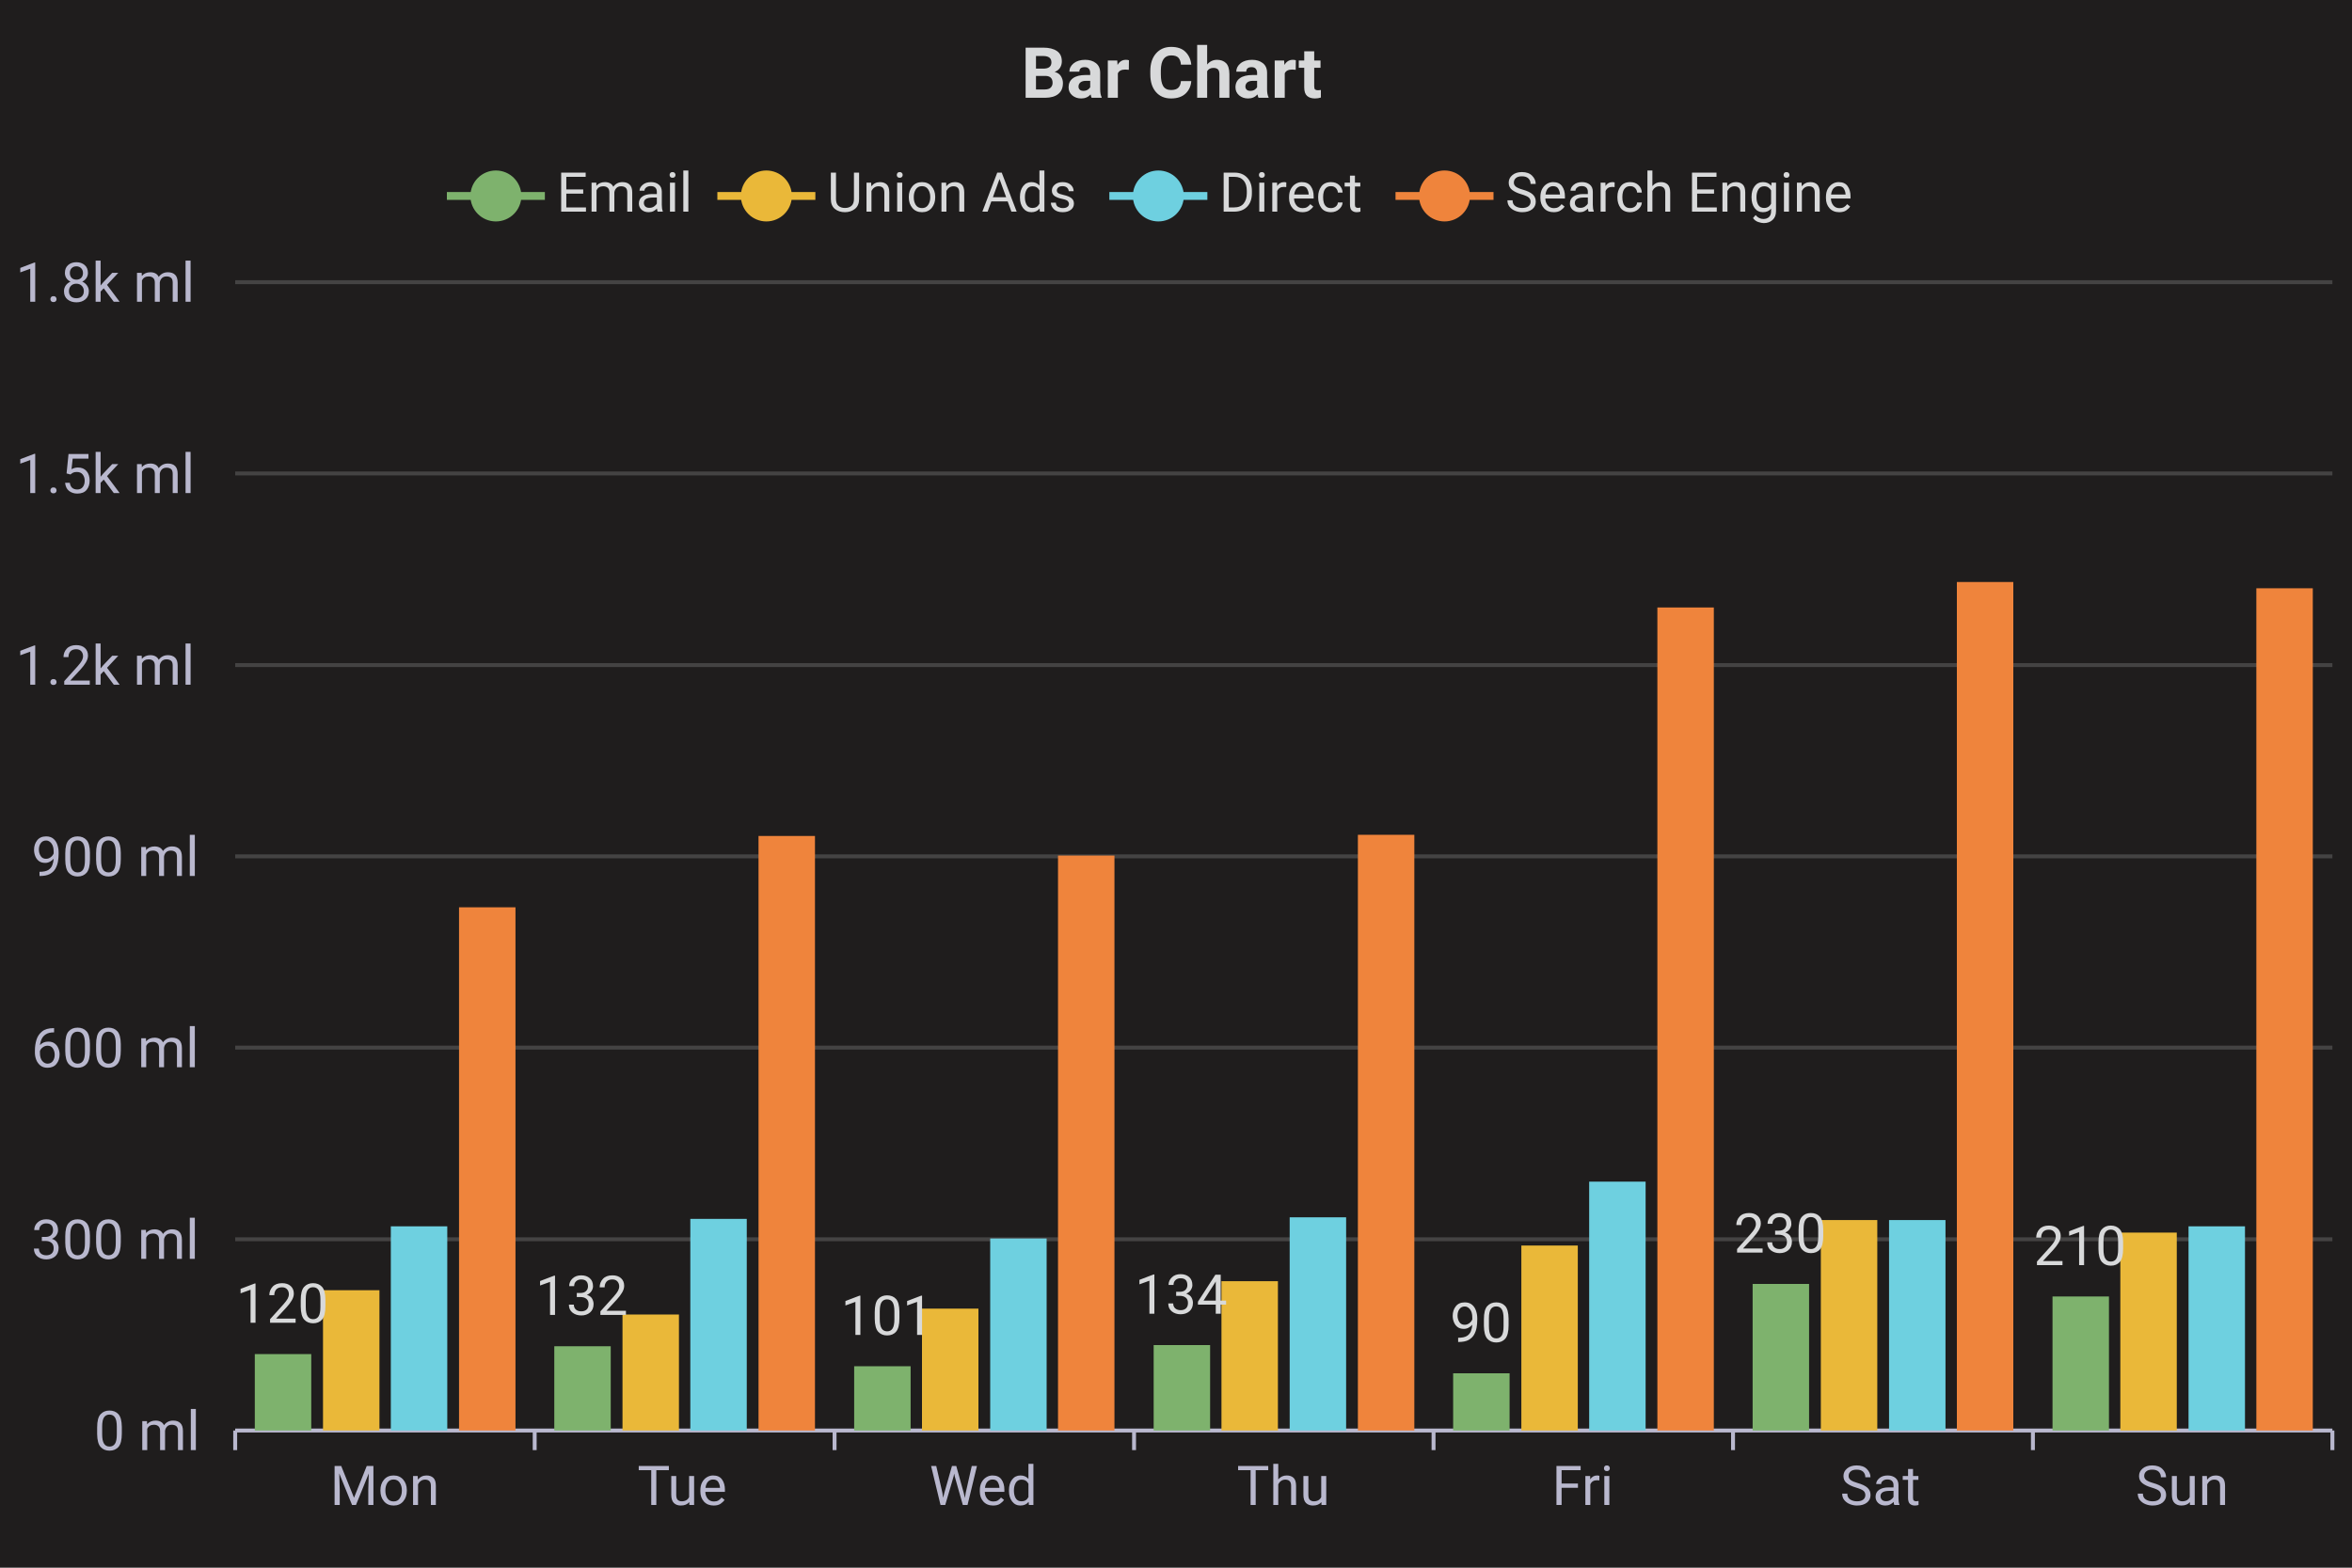
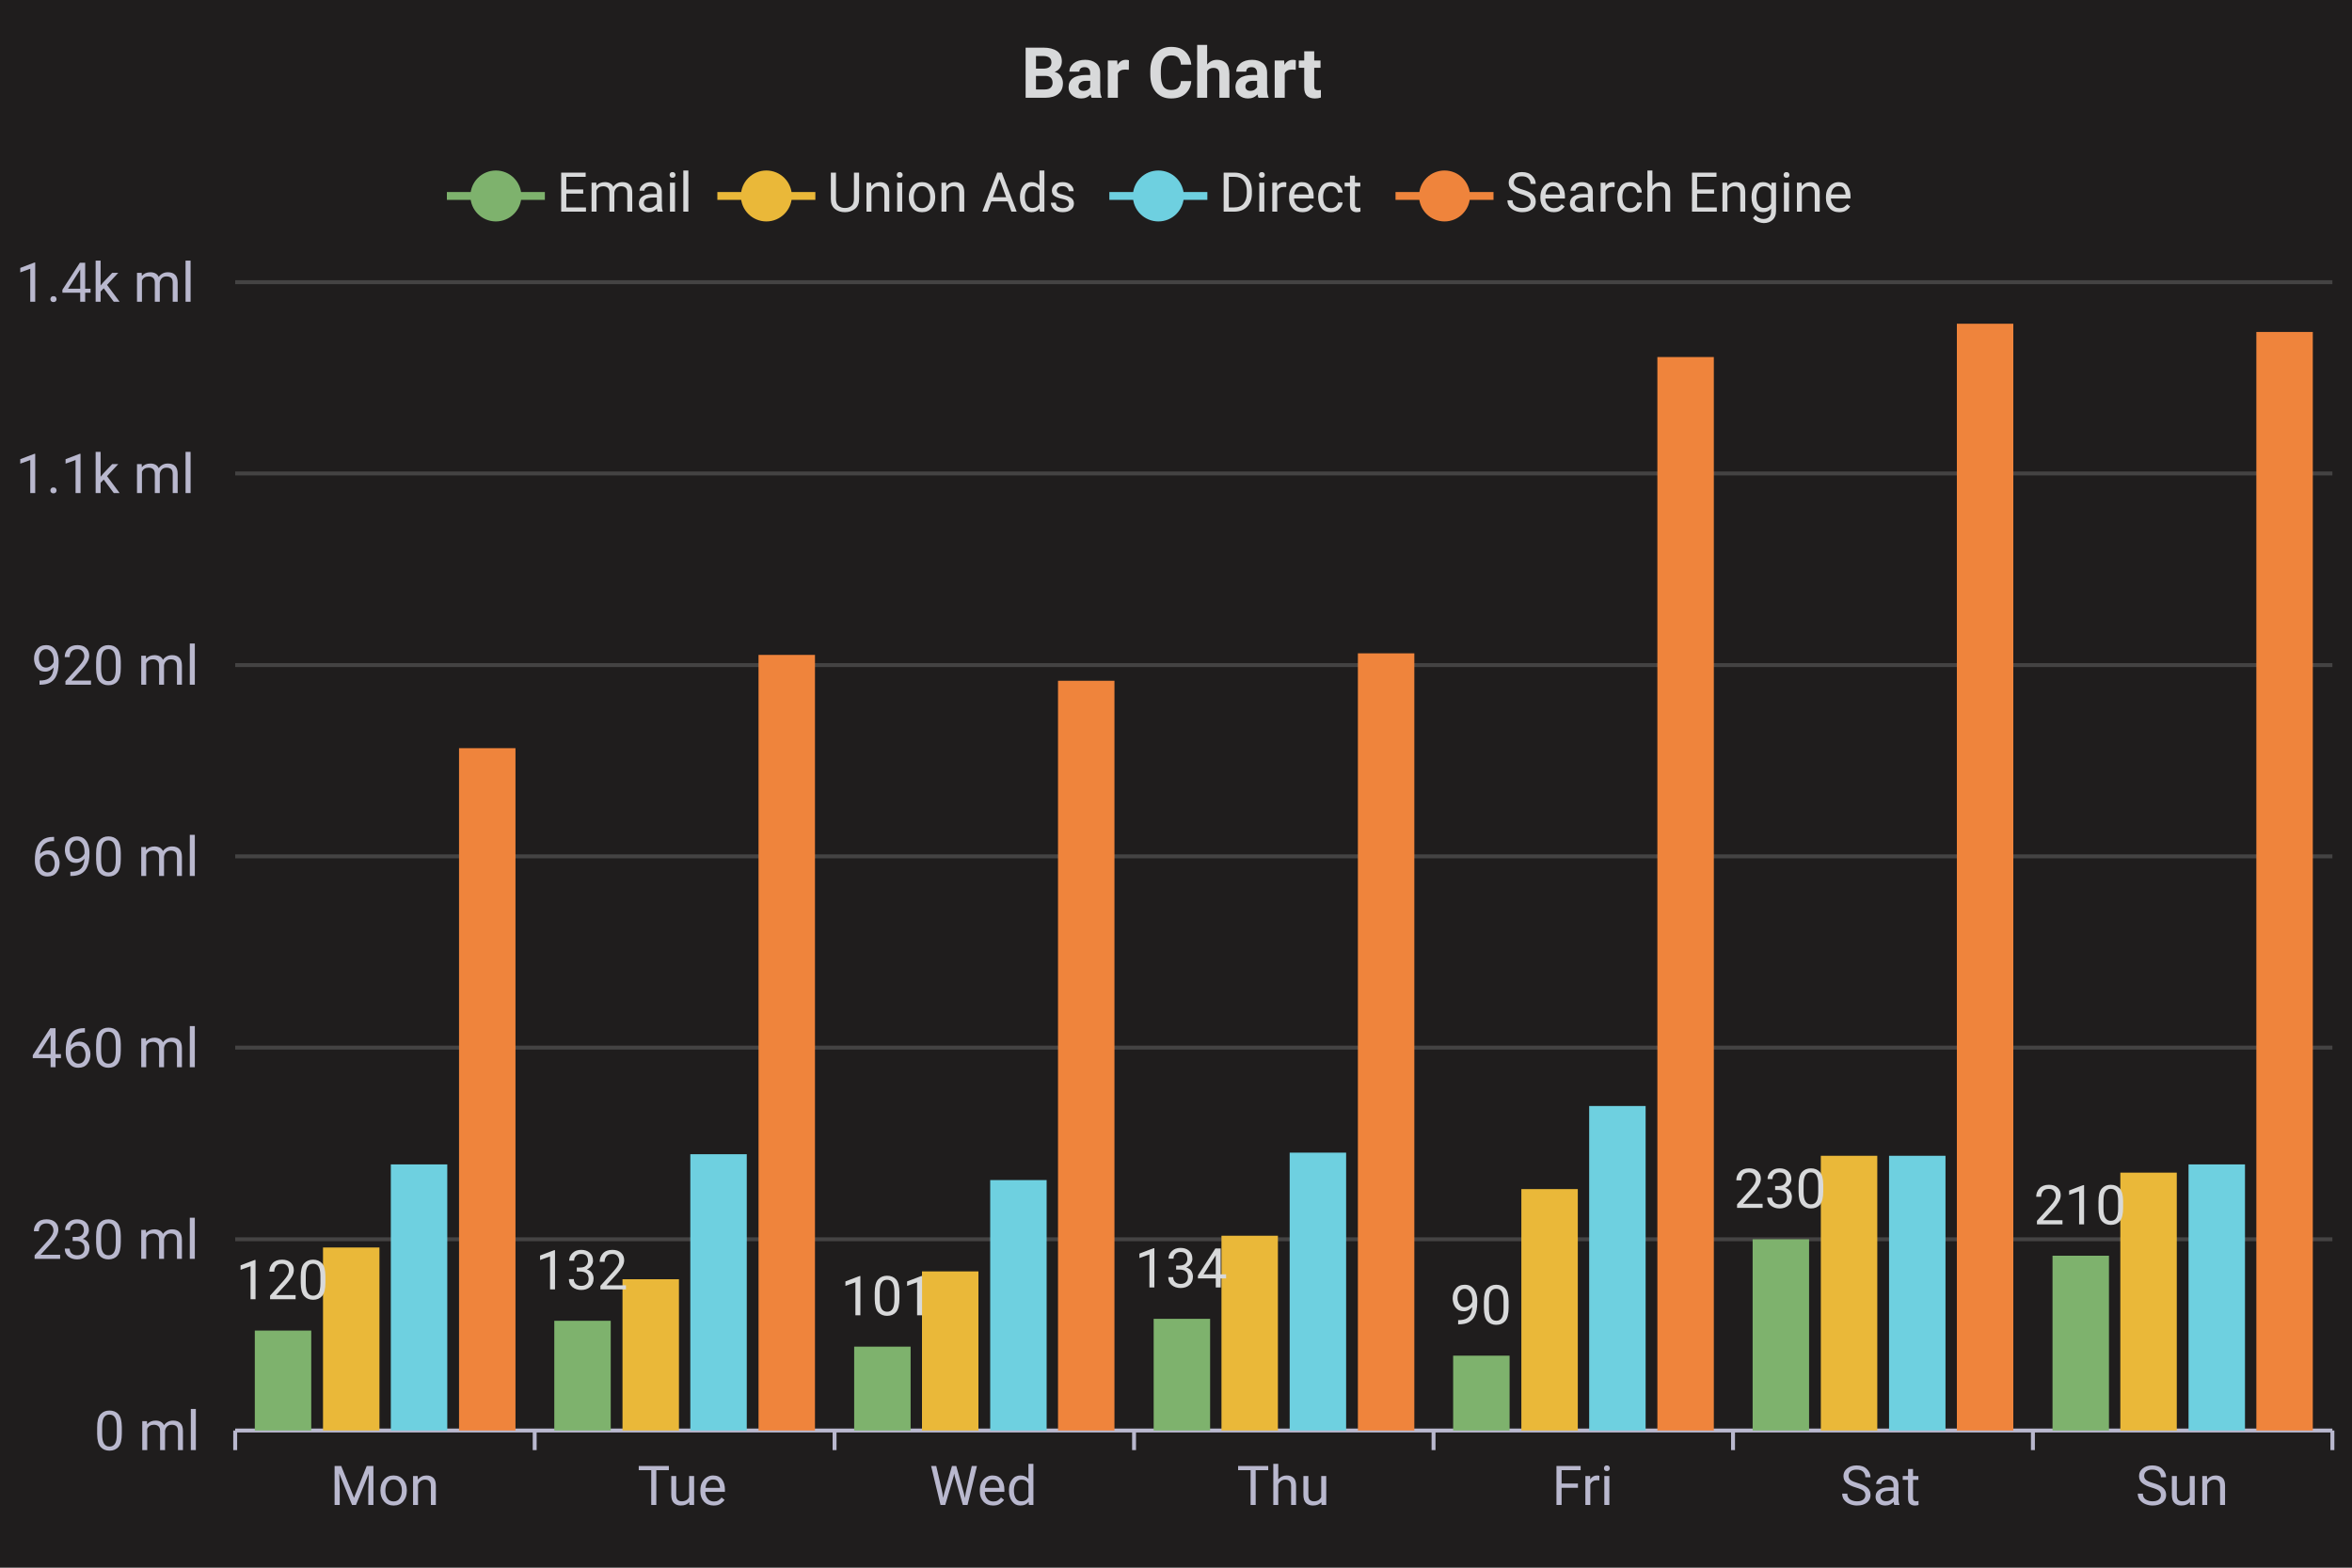
<svg xmlns="http://www.w3.org/2000/svg" width="600" height="400" viewBox="0 0 600 400">
  <rect x="0" y="0" width="600" height="400" fill="#1F1D1D" />
  <text font-size="18" x="260.5" y="5" dy="15" font-weight="bold" dominant-baseline="middle" font-family="Roboto" fill="#D8D9DA">
Bar Chart
</text>
  <g>
    <line stroke-width="2" x1="114" y1="50" x2="139" y2="50" stroke="#7EB26D" />
    <circle cx="126.5" cy="50" r="5.5" stroke-width="2" stroke="#7EB26D" fill="#7EB26D" />
    <text font-size="14" x="142" y="54" font-family="Roboto" fill="#D8D9DA">
Email
</text>
  </g>
  <g>
    <line stroke-width="2" x1="183" y1="50" x2="208" y2="50" stroke="#EAB839" />
    <circle cx="195.5" cy="50" r="5.5" stroke-width="2" stroke="#EAB839" fill="#EAB839" />
    <text font-size="14" x="211" y="54" font-family="Roboto" fill="#D8D9DA">
Union Ads
</text>
  </g>
  <g>
    <line stroke-width="2" x1="283" y1="50" x2="308" y2="50" stroke="#6ED0E0" />
    <circle cx="295.5" cy="50" r="5.5" stroke-width="2" stroke="#6ED0E0" fill="#6ED0E0" />
    <text font-size="14" x="311" y="54" font-family="Roboto" fill="#D8D9DA">
Direct
</text>
  </g>
  <g>
    <line stroke-width="2" x1="356" y1="50" x2="381" y2="50" stroke="#EF843C" />
    <circle cx="368.5" cy="50" r="5.5" stroke-width="2" stroke="#EF843C" fill="#EF843C" />
    <text font-size="14" x="384" y="54" font-family="Roboto" fill="#D8D9DA">
Search Engine
</text>
  </g>
  <g stroke="#444343">
    <line stroke-width="1" x1="60" y1="72" x2="595" y2="72" />
    <line stroke-width="1" x1="60" y1="120.8" x2="595" y2="120.8" />
    <line stroke-width="1" x1="60" y1="169.7" x2="595" y2="169.7" />
    <line stroke-width="1" x1="60" y1="218.5" x2="595" y2="218.5" />
    <line stroke-width="1" x1="60" y1="267.3" x2="595" y2="267.3" />
    <line stroke-width="1" x1="60" y1="316.2" x2="595" y2="316.2" />
  </g>
  <g>
    <text font-size="14" x="4" y="77" font-family="Roboto" fill="#B9B8CE">
- 1.8k ml
+ 1.4k ml
</text>
    <text font-size="14" x="4" y="125.8" font-family="Roboto" fill="#B9B8CE">
- 1.5k ml
+ 1.1k ml
</text>
-     <text font-size="14" x="4" y="174.7" font-family="Roboto" fill="#B9B8CE">
- 1.2k ml
+     <text font-size="14" x="8" y="174.7" font-family="Roboto" fill="#B9B8CE">
+ 920 ml
</text>
    <text font-size="14" x="8" y="223.5" font-family="Roboto" fill="#B9B8CE">
- 900 ml
+ 690 ml
</text>
    <text font-size="14" x="8" y="272.3" font-family="Roboto" fill="#B9B8CE">
- 600 ml
+ 460 ml
</text>
    <text font-size="14" x="8" y="321.2" font-family="Roboto" fill="#B9B8CE">
- 300 ml
+ 230 ml
</text>
    <text font-size="14" x="24" y="370" font-family="Roboto" fill="#B9B8CE">
0 ml
</text>
  </g>
  <g>
    <g stroke="#B9B8CE">
      <line stroke-width="1" x1="60" y1="365" x2="595" y2="365" />
      <line stroke-width="1" x1="60" y1="365" x2="60" y2="370" />
      <line stroke-width="1" x1="136.4" y1="365" x2="136.4" y2="370" />
      <line stroke-width="1" x1="212.9" y1="365" x2="212.9" y2="370" />
      <line stroke-width="1" x1="289.3" y1="365" x2="289.3" y2="370" />
      <line stroke-width="1" x1="365.7" y1="365" x2="365.7" y2="370" />
      <line stroke-width="1" x1="442.1" y1="365" x2="442.1" y2="370" />
      <line stroke-width="1" x1="518.6" y1="365" x2="518.6" y2="370" />
      <line stroke-width="1" x1="595" y1="365" x2="595" y2="370" />
    </g>
    <text font-size="14" x="84.2" y="384" font-family="Roboto" fill="#B9B8CE">
Mon
</text>
    <text font-size="14" x="162.6" y="384" font-family="Roboto" fill="#B9B8CE">
Tue
</text>
    <text font-size="14" x="237.1" y="384" font-family="Roboto" fill="#B9B8CE">
Wed
</text>
    <text font-size="14" x="315.5" y="384" font-family="Roboto" fill="#B9B8CE">
Thu
</text>
    <text font-size="14" x="395.9" y="384" font-family="Roboto" fill="#B9B8CE">
Fri
</text>
    <text font-size="14" x="469.4" y="384" font-family="Roboto" fill="#B9B8CE">
Sat
</text>
    <text font-size="14" x="544.8" y="384" font-family="Roboto" fill="#B9B8CE">
Sun
</text>
  </g>
-   <rect x="65" y="345.5" width="14.4" height="19.5" fill="#7EB26D" />
-   <rect x="141.4" y="343.5" width="14.4" height="21.5" fill="#7EB26D" />
-   <rect x="217.9" y="348.6" width="14.4" height="16.4" fill="#7EB26D" />
-   <rect x="294.3" y="343.2" width="14.4" height="21.8" fill="#7EB26D" />
-   <rect x="370.7" y="350.4" width="14.4" height="14.6" fill="#7EB26D" />
-   <rect x="447.1" y="327.6" width="14.4" height="37.4" fill="#7EB26D" />
-   <rect x="523.6" y="330.8" width="14.4" height="34.2" fill="#7EB26D" />
-   <rect x="82.4" y="329.2" width="14.4" height="35.8" fill="#EAB839" />
-   <rect x="158.8" y="335.4" width="14.4" height="29.6" fill="#EAB839" />
-   <rect x="235.2" y="333.9" width="14.4" height="31.1" fill="#EAB839" />
-   <rect x="311.6" y="326.9" width="14.4" height="38.1" fill="#EAB839" />
-   <rect x="388.1" y="317.8" width="14.4" height="47.2" fill="#EAB839" />
-   <rect x="464.5" y="311.3" width="14.4" height="53.7" fill="#EAB839" />
-   <rect x="540.9" y="314.5" width="14.4" height="50.5" fill="#EAB839" />
-   <rect x="99.7" y="312.9" width="14.4" height="52.1" fill="#6ED0E0" />
-   <rect x="176.1" y="311" width="14.4" height="54" fill="#6ED0E0" />
-   <rect x="252.6" y="316" width="14.4" height="49" fill="#6ED0E0" />
-   <rect x="329" y="310.6" width="14.4" height="54.4" fill="#6ED0E0" />
-   <rect x="405.4" y="301.5" width="14.4" height="63.5" fill="#6ED0E0" />
-   <rect x="481.9" y="311.3" width="14.4" height="53.7" fill="#6ED0E0" />
-   <rect x="558.3" y="312.9" width="14.4" height="52.1" fill="#6ED0E0" />
-   <rect x="117.1" y="231.5" width="14.4" height="133.5" fill="#EF843C" />
-   <rect x="193.5" y="213.3" width="14.4" height="151.7" fill="#EF843C" />
-   <rect x="269.9" y="218.3" width="14.4" height="146.7" fill="#EF843C" />
-   <rect x="346.4" y="213" width="14.4" height="152" fill="#EF843C" />
-   <rect x="422.8" y="155" width="14.4" height="210" fill="#EF843C" />
-   <rect x="499.2" y="148.5" width="14.4" height="216.5" fill="#EF843C" />
-   <rect x="575.6" y="150.1" width="14.4" height="214.9" fill="#EF843C" />
-   <text font-size="14" x="72.2" y="345.5" dx="-12" dy="-8" font-family="Roboto" fill="#D8D9DA">
+   <rect x="65" y="339.5" width="14.4" height="25.5" fill="#7EB26D" />
+   <rect x="141.4" y="337" width="14.4" height="28" fill="#7EB26D" />
+   <rect x="217.9" y="343.6" width="14.4" height="21.4" fill="#7EB26D" />
+   <rect x="294.3" y="336.5" width="14.4" height="28.5" fill="#7EB26D" />
+   <rect x="370.7" y="345.9" width="14.4" height="19.1" fill="#7EB26D" />
+   <rect x="447.1" y="316.2" width="14.4" height="48.8" fill="#7EB26D" />
+   <rect x="523.6" y="320.4" width="14.4" height="44.6" fill="#7EB26D" />
+   <rect x="82.4" y="318.3" width="14.4" height="46.7" fill="#EAB839" />
+   <rect x="158.8" y="326.4" width="14.4" height="38.6" fill="#EAB839" />
+   <rect x="235.2" y="324.4" width="14.4" height="40.6" fill="#EAB839" />
+   <rect x="311.6" y="315.3" width="14.4" height="49.7" fill="#EAB839" />
+   <rect x="388.1" y="303.4" width="14.4" height="61.6" fill="#EAB839" />
+   <rect x="464.5" y="294.9" width="14.4" height="70.1" fill="#EAB839" />
+   <rect x="540.9" y="299.2" width="14.4" height="65.8" fill="#EAB839" />
+   <rect x="99.7" y="297.1" width="14.4" height="67.9" fill="#6ED0E0" />
+   <rect x="176.1" y="294.5" width="14.4" height="70.5" fill="#6ED0E0" />
+   <rect x="252.6" y="301.1" width="14.4" height="63.9" fill="#6ED0E0" />
+   <rect x="329" y="294.1" width="14.4" height="70.9" fill="#6ED0E0" />
+   <rect x="405.4" y="282.2" width="14.4" height="82.8" fill="#6ED0E0" />
+   <rect x="481.9" y="294.9" width="14.4" height="70.1" fill="#6ED0E0" />
+   <rect x="558.3" y="297.1" width="14.4" height="67.9" fill="#6ED0E0" />
+   <rect x="117.1" y="190.9" width="14.4" height="174.1" fill="#EF843C" />
+   <rect x="193.5" y="167.1" width="14.4" height="197.9" fill="#EF843C" />
+   <rect x="269.9" y="173.7" width="14.4" height="191.3" fill="#EF843C" />
+   <rect x="346.4" y="166.7" width="14.4" height="198.3" fill="#EF843C" />
+   <rect x="422.8" y="91.1" width="14.4" height="273.9" fill="#EF843C" />
+   <rect x="499.2" y="82.6" width="14.4" height="282.4" fill="#EF843C" />
+   <rect x="575.6" y="84.7" width="14.4" height="280.3" fill="#EF843C" />
+   <text font-size="14" x="72.2" y="339.5" dx="-12" dy="-8" font-family="Roboto" fill="#D8D9DA">
120
</text>
-   <text font-size="14" x="148.6" y="343.5" dx="-12" dy="-8" font-family="Roboto" fill="#D8D9DA">
+   <text font-size="14" x="148.6" y="337" dx="-12" dy="-8" font-family="Roboto" fill="#D8D9DA">
132
</text>
-   <text font-size="14" x="225" y="348.6" dx="-10.5" dy="-8" font-family="Roboto" fill="#D8D9DA">
+   <text font-size="14" x="225" y="343.6" dx="-10.5" dy="-8" font-family="Roboto" fill="#D8D9DA">
101
</text>
-   <text font-size="14" x="301.5" y="343.2" dx="-12" dy="-8" font-family="Roboto" fill="#D8D9DA">
+   <text font-size="14" x="301.5" y="336.5" dx="-12" dy="-8" font-family="Roboto" fill="#D8D9DA">
134
</text>
-   <text font-size="14" x="377.9" y="350.4" dx="-8" dy="-8" font-family="Roboto" fill="#D8D9DA">
+   <text font-size="14" x="377.9" y="345.9" dx="-8" dy="-8" font-family="Roboto" fill="#D8D9DA">
90
</text>
-   <text font-size="14" x="454.3" y="327.6" dx="-12" dy="-8" font-family="Roboto" fill="#D8D9DA">
+   <text font-size="14" x="454.3" y="316.2" dx="-12" dy="-8" font-family="Roboto" fill="#D8D9DA">
230
</text>
-   <text font-size="14" x="530.8" y="330.8" dx="-12" dy="-8" font-family="Roboto" fill="#D8D9DA">
+   <text font-size="14" x="530.8" y="320.4" dx="-12" dy="-8" font-family="Roboto" fill="#D8D9DA">
210
</text>
</svg>
